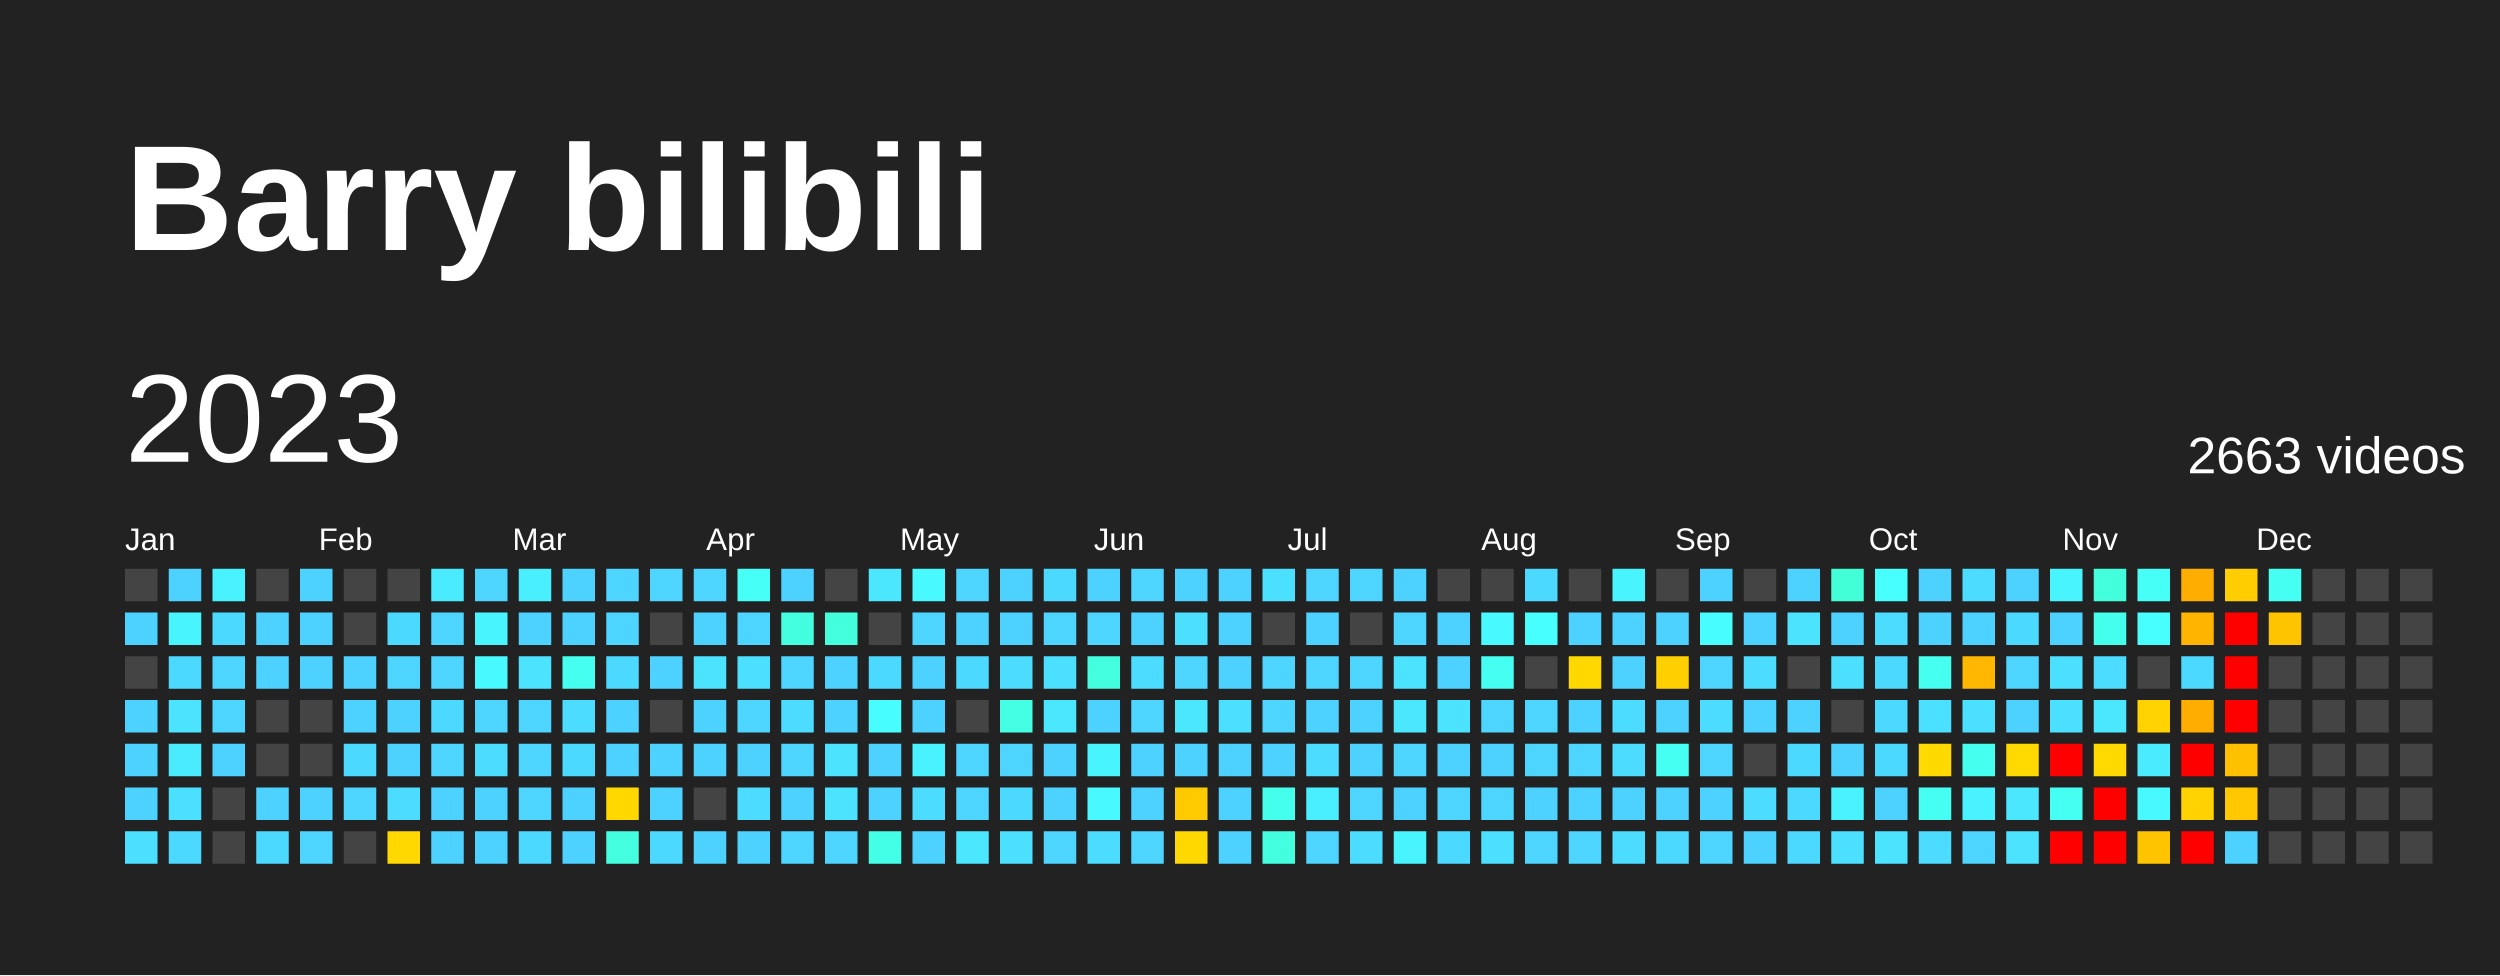
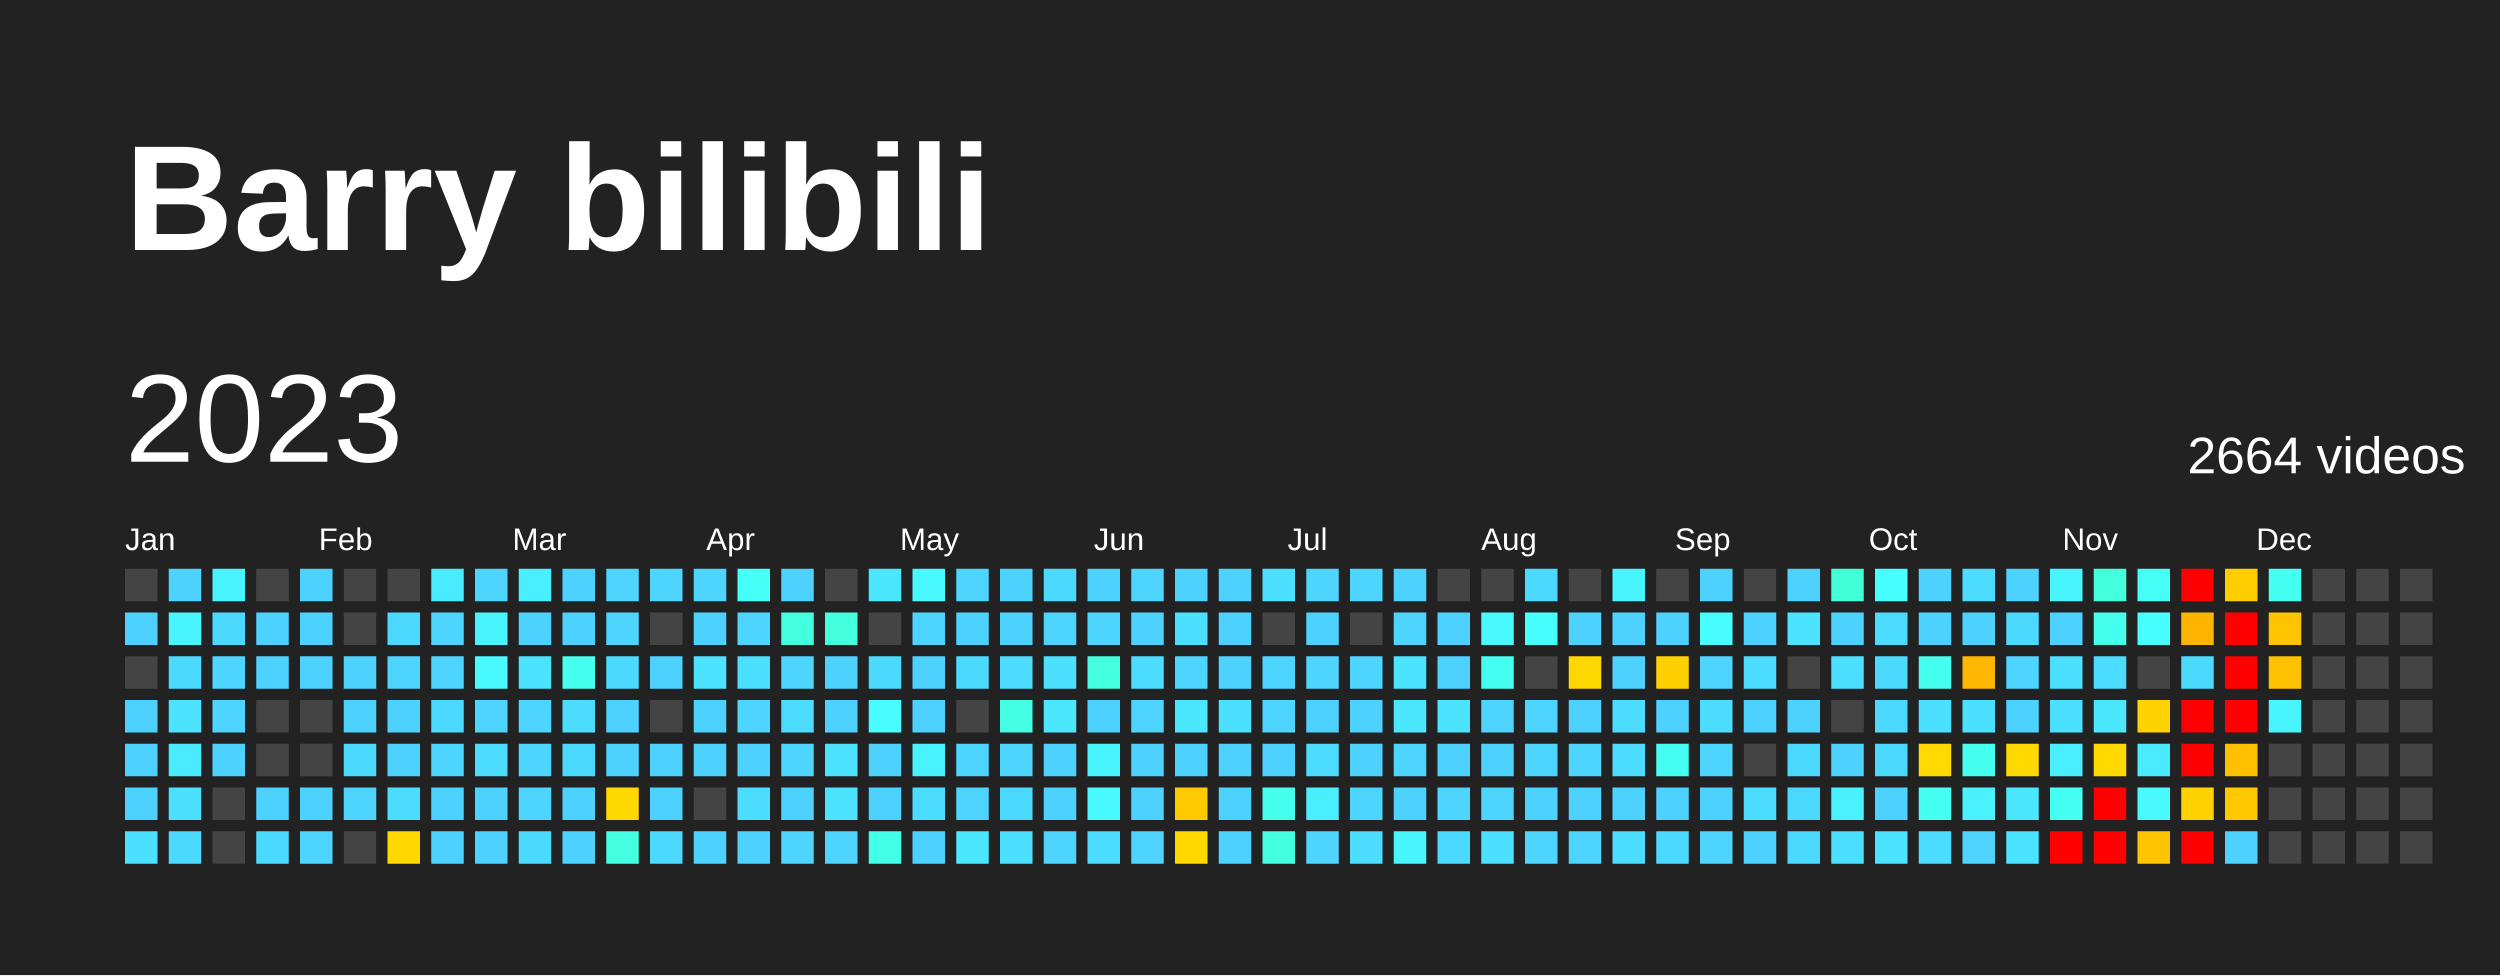
<svg xmlns="http://www.w3.org/2000/svg" baseProfile="full" height="78mm" version="1.1" viewBox="0,0,200,78" width="200mm">
  <defs />
  <rect fill="#222222" height="78" width="200" x="0" y="0" />
  <text fill="#FFFFFF" style="font-size:12px; font-family:Arial; font-weight:bold;" x="10" y="20">Barry bilibili</text>
  <text dominant-baseline="hanging" fill="#FFFFFF" style="font-size:10.0px; font-family:Arial;" x="10" y="30">2023</text>
-   <text dominant-baseline="hanging" fill="#FFFFFF" style="font-size:4.125px; font-family:Arial;" x="175" y="35">2663 videos</text>
+   <text dominant-baseline="hanging" fill="#FFFFFF" style="font-size:4.125px; font-family:Arial;" x="175" y="35">2664 videos</text>
  <text fill="#FFFFFF" style="font-size:2.5px; font-family:Arial" x="10.0" y="44">Jan</text>
  <text fill="#FFFFFF" style="font-size:2.5px; font-family:Arial" x="25.5" y="44">Feb</text>
  <text fill="#FFFFFF" style="font-size:2.5px; font-family:Arial" x="41.0" y="44">Mar</text>
  <text fill="#FFFFFF" style="font-size:2.5px; font-family:Arial" x="56.5" y="44">Apr</text>
  <text fill="#FFFFFF" style="font-size:2.5px; font-family:Arial" x="72.0" y="44">May</text>
  <text fill="#FFFFFF" style="font-size:2.5px; font-family:Arial" x="87.5" y="44">Jun</text>
  <text fill="#FFFFFF" style="font-size:2.5px; font-family:Arial" x="103.0" y="44">Jul</text>
  <text fill="#FFFFFF" style="font-size:2.5px; font-family:Arial" x="118.5" y="44">Aug</text>
  <text fill="#FFFFFF" style="font-size:2.5px; font-family:Arial" x="134.0" y="44">Sep</text>
  <text fill="#FFFFFF" style="font-size:2.5px; font-family:Arial" x="149.5" y="44">Oct</text>
  <text fill="#FFFFFF" style="font-size:2.5px; font-family:Arial" x="165.0" y="44">Nov</text>
  <text fill="#FFFFFF" style="font-size:2.5px; font-family:Arial" x="180.5" y="44">Dec</text>
  <rect fill="#444444" height="2.6" width="2.6" x="10.0" y="45.5" />
  <rect fill="#4dd2ff" height="2.6" width="2.6" x="10.0" y="49.0" />
  <rect fill="#444444" height="2.6" width="2.6" x="10.0" y="52.5" />
  <rect fill="#4dd2ff" height="2.6" width="2.6" x="10.0" y="56.0" />
  <rect fill="#4dd2ff" height="2.6" width="2.6" x="10.0" y="59.5" />
  <rect fill="#4dd2ff" height="2.6" width="2.6" x="10.0" y="63.0" />
  <rect fill="#4be0ff" height="2.6" width="2.6" x="10.0" y="66.5" />
  <rect fill="#4dd2ff" height="2.6" width="2.6" x="13.5" y="45.5" />
  <rect fill="#48f5ff" height="2.6" width="2.6" x="13.5" y="49.0" />
  <rect fill="#4cd9ff" height="2.6" width="2.6" x="13.5" y="52.5" />
  <rect fill="#4be3ff" height="2.6" width="2.6" x="13.5" y="56.0" />
  <rect fill="#4aeaff" height="2.6" width="2.6" x="13.5" y="59.5" />
  <rect fill="#4be0ff" height="2.6" width="2.6" x="13.5" y="63.0" />
  <rect fill="#4cd9ff" height="2.6" width="2.6" x="13.5" y="66.5" />
  <rect fill="#49f2ff" height="2.6" width="2.6" x="17.0" y="45.5" />
  <rect fill="#4cd9ff" height="2.6" width="2.6" x="17.0" y="49.0" />
  <rect fill="#4dd5ff" height="2.6" width="2.6" x="17.0" y="52.5" />
  <rect fill="#4dd5ff" height="2.6" width="2.6" x="17.0" y="56.0" />
  <rect fill="#4dd2ff" height="2.6" width="2.6" x="17.0" y="59.5" />
  <rect fill="#444444" height="2.6" width="2.6" x="17.0" y="63.0" />
  <rect fill="#444444" height="2.6" width="2.6" x="17.0" y="66.5" />
  <rect fill="#444444" height="2.6" width="2.6" x="20.5" y="45.5" />
  <rect fill="#4dd2ff" height="2.6" width="2.6" x="20.5" y="49.0" />
  <rect fill="#4dd2ff" height="2.6" width="2.6" x="20.5" y="52.5" />
  <rect fill="#444444" height="2.6" width="2.6" x="20.5" y="56.0" />
  <rect fill="#444444" height="2.6" width="2.6" x="20.5" y="59.5" />
  <rect fill="#4dd2ff" height="2.6" width="2.6" x="20.5" y="63.0" />
  <rect fill="#4cd9ff" height="2.6" width="2.6" x="20.5" y="66.5" />
  <rect fill="#4dd2ff" height="2.6" width="2.6" x="24.0" y="45.5" />
  <rect fill="#4dd2ff" height="2.6" width="2.6" x="24.0" y="49.0" />
  <rect fill="#4dd2ff" height="2.6" width="2.6" x="24.0" y="52.5" />
  <rect fill="#444444" height="2.6" width="2.6" x="24.0" y="56.0" />
  <rect fill="#444444" height="2.6" width="2.6" x="24.0" y="59.5" />
  <rect fill="#4dd2ff" height="2.6" width="2.6" x="24.0" y="63.0" />
  <rect fill="#4dd5ff" height="2.6" width="2.6" x="24.0" y="66.5" />
  <rect fill="#444444" height="2.6" width="2.6" x="27.5" y="45.5" />
  <rect fill="#444444" height="2.6" width="2.6" x="27.5" y="49.0" />
  <rect fill="#4dd2ff" height="2.6" width="2.6" x="27.5" y="52.5" />
  <rect fill="#4dd2ff" height="2.6" width="2.6" x="27.5" y="56.0" />
  <rect fill="#4cd9ff" height="2.6" width="2.6" x="27.5" y="59.5" />
  <rect fill="#4dd5ff" height="2.6" width="2.6" x="27.5" y="63.0" />
  <rect fill="#444444" height="2.6" width="2.6" x="27.5" y="66.5" />
  <rect fill="#444444" height="2.6" width="2.6" x="31.0" y="45.5" />
  <rect fill="#4cd9ff" height="2.6" width="2.6" x="31.0" y="49.0" />
  <rect fill="#4dd5ff" height="2.6" width="2.6" x="31.0" y="52.5" />
  <rect fill="#4dd2ff" height="2.6" width="2.6" x="31.0" y="56.0" />
  <rect fill="#4dd2ff" height="2.6" width="2.6" x="31.0" y="59.5" />
  <rect fill="#4cdcff" height="2.6" width="2.6" x="31.0" y="63.0" />
  <rect fill="#ffd800" height="2.6" width="2.6" x="31.0" y="66.5" />
  <rect fill="#4aeaff" height="2.6" width="2.6" x="34.5" y="45.5" />
  <rect fill="#4dd5ff" height="2.6" width="2.6" x="34.5" y="49.0" />
  <rect fill="#4dd5ff" height="2.6" width="2.6" x="34.5" y="52.5" />
  <rect fill="#4cd9ff" height="2.6" width="2.6" x="34.5" y="56.0" />
  <rect fill="#4dd5ff" height="2.6" width="2.6" x="34.5" y="59.5" />
  <rect fill="#4dd2ff" height="2.6" width="2.6" x="34.5" y="63.0" />
  <rect fill="#4dd2ff" height="2.6" width="2.6" x="34.5" y="66.5" />
  <rect fill="#4dd5ff" height="2.6" width="2.6" x="38.0" y="45.5" />
  <rect fill="#48f5ff" height="2.6" width="2.6" x="38.0" y="49.0" />
  <rect fill="#48f9ff" height="2.6" width="2.6" x="38.0" y="52.5" />
  <rect fill="#4dd5ff" height="2.6" width="2.6" x="38.0" y="56.0" />
  <rect fill="#4cdcff" height="2.6" width="2.6" x="38.0" y="59.5" />
  <rect fill="#4dd2ff" height="2.6" width="2.6" x="38.0" y="63.0" />
  <rect fill="#4dd2ff" height="2.6" width="2.6" x="38.0" y="66.5" />
  <rect fill="#49eeff" height="2.6" width="2.6" x="41.5" y="45.5" />
  <rect fill="#4dd2ff" height="2.6" width="2.6" x="41.5" y="49.0" />
  <rect fill="#4be3ff" height="2.6" width="2.6" x="41.5" y="52.5" />
  <rect fill="#4dd5ff" height="2.6" width="2.6" x="41.5" y="56.0" />
  <rect fill="#4dd5ff" height="2.6" width="2.6" x="41.5" y="59.5" />
  <rect fill="#4dd5ff" height="2.6" width="2.6" x="41.5" y="63.0" />
  <rect fill="#4cd9ff" height="2.6" width="2.6" x="41.5" y="66.5" />
  <rect fill="#4dd2ff" height="2.6" width="2.6" x="45.0" y="45.5" />
  <rect fill="#4dd2ff" height="2.6" width="2.6" x="45.0" y="49.0" />
  <rect fill="#45ffef" height="2.6" width="2.6" x="45.0" y="52.5" />
  <rect fill="#4cdcff" height="2.6" width="2.6" x="45.0" y="56.0" />
  <rect fill="#4cd9ff" height="2.6" width="2.6" x="45.0" y="59.5" />
  <rect fill="#4dd2ff" height="2.6" width="2.6" x="45.0" y="63.0" />
  <rect fill="#4dd2ff" height="2.6" width="2.6" x="45.0" y="66.5" />
  <rect fill="#4dd5ff" height="2.6" width="2.6" x="48.5" y="45.5" />
  <rect fill="#4dd5ff" height="2.6" width="2.6" x="48.5" y="49.0" />
  <rect fill="#4cd9ff" height="2.6" width="2.6" x="48.5" y="52.5" />
  <rect fill="#4dd2ff" height="2.6" width="2.6" x="48.5" y="56.0" />
  <rect fill="#4dd2ff" height="2.6" width="2.6" x="48.5" y="59.5" />
  <rect fill="#ffd800" height="2.6" width="2.6" x="48.5" y="63.0" />
  <rect fill="#43ffe0" height="2.6" width="2.6" x="48.5" y="66.5" />
  <rect fill="#4dd5ff" height="2.6" width="2.6" x="52.0" y="45.5" />
  <rect fill="#444444" height="2.6" width="2.6" x="52.0" y="49.0" />
  <rect fill="#4dd2ff" height="2.6" width="2.6" x="52.0" y="52.5" />
  <rect fill="#444444" height="2.6" width="2.6" x="52.0" y="56.0" />
  <rect fill="#4dd2ff" height="2.6" width="2.6" x="52.0" y="59.5" />
  <rect fill="#4dd2ff" height="2.6" width="2.6" x="52.0" y="63.0" />
  <rect fill="#4cd9ff" height="2.6" width="2.6" x="52.0" y="66.5" />
  <rect fill="#4dd5ff" height="2.6" width="2.6" x="55.5" y="45.5" />
  <rect fill="#4dd2ff" height="2.6" width="2.6" x="55.5" y="49.0" />
  <rect fill="#4be3ff" height="2.6" width="2.6" x="55.5" y="52.5" />
  <rect fill="#4dd2ff" height="2.6" width="2.6" x="55.5" y="56.0" />
  <rect fill="#4dd2ff" height="2.6" width="2.6" x="55.5" y="59.5" />
  <rect fill="#444444" height="2.6" width="2.6" x="55.5" y="63.0" />
  <rect fill="#4dd2ff" height="2.6" width="2.6" x="55.5" y="66.5" />
  <rect fill="#46fff6" height="2.6" width="2.6" x="59.0" y="45.5" />
  <rect fill="#4dd5ff" height="2.6" width="2.6" x="59.0" y="49.0" />
  <rect fill="#4be0ff" height="2.6" width="2.6" x="59.0" y="52.5" />
  <rect fill="#4dd5ff" height="2.6" width="2.6" x="59.0" y="56.0" />
  <rect fill="#4dd2ff" height="2.6" width="2.6" x="59.0" y="59.5" />
  <rect fill="#4cdcff" height="2.6" width="2.6" x="59.0" y="63.0" />
  <rect fill="#4dd2ff" height="2.6" width="2.6" x="59.0" y="66.5" />
  <rect fill="#4dd2ff" height="2.6" width="2.6" x="62.5" y="45.5" />
  <rect fill="#43ffe0" height="2.6" width="2.6" x="62.5" y="49.0" />
  <rect fill="#4dd5ff" height="2.6" width="2.6" x="62.5" y="52.5" />
  <rect fill="#4cdcff" height="2.6" width="2.6" x="62.5" y="56.0" />
  <rect fill="#4dd5ff" height="2.6" width="2.6" x="62.5" y="59.5" />
  <rect fill="#4dd2ff" height="2.6" width="2.6" x="62.5" y="63.0" />
  <rect fill="#4dd5ff" height="2.6" width="2.6" x="62.5" y="66.5" />
  <rect fill="#444444" height="2.6" width="2.6" x="66.0" y="45.5" />
  <rect fill="#43ffdc" height="2.6" width="2.6" x="66.0" y="49.0" />
  <rect fill="#4dd2ff" height="2.6" width="2.6" x="66.0" y="52.5" />
  <rect fill="#4dd2ff" height="2.6" width="2.6" x="66.0" y="56.0" />
  <rect fill="#4be3ff" height="2.6" width="2.6" x="66.0" y="59.5" />
  <rect fill="#4be3ff" height="2.6" width="2.6" x="66.0" y="63.0" />
  <rect fill="#4dd5ff" height="2.6" width="2.6" x="66.0" y="66.5" />
  <rect fill="#4ae7ff" height="2.6" width="2.6" x="69.5" y="45.5" />
  <rect fill="#444444" height="2.6" width="2.6" x="69.5" y="49.0" />
  <rect fill="#4cd9ff" height="2.6" width="2.6" x="69.5" y="52.5" />
  <rect fill="#47fdff" height="2.6" width="2.6" x="69.5" y="56.0" />
  <rect fill="#4dd2ff" height="2.6" width="2.6" x="69.5" y="59.5" />
  <rect fill="#4dd2ff" height="2.6" width="2.6" x="69.5" y="63.0" />
  <rect fill="#44ffe7" height="2.6" width="2.6" x="69.5" y="66.5" />
  <rect fill="#48f9ff" height="2.6" width="2.6" x="73.0" y="45.5" />
  <rect fill="#4dd5ff" height="2.6" width="2.6" x="73.0" y="49.0" />
  <rect fill="#4dd2ff" height="2.6" width="2.6" x="73.0" y="52.5" />
  <rect fill="#4dd2ff" height="2.6" width="2.6" x="73.0" y="56.0" />
  <rect fill="#49f2ff" height="2.6" width="2.6" x="73.0" y="59.5" />
  <rect fill="#4cdcff" height="2.6" width="2.6" x="73.0" y="63.0" />
  <rect fill="#4dd2ff" height="2.6" width="2.6" x="73.0" y="66.5" />
  <rect fill="#4dd5ff" height="2.6" width="2.6" x="76.5" y="45.5" />
  <rect fill="#4dd2ff" height="2.6" width="2.6" x="76.5" y="49.0" />
  <rect fill="#4cd9ff" height="2.6" width="2.6" x="76.5" y="52.5" />
  <rect fill="#444444" height="2.6" width="2.6" x="76.5" y="56.0" />
  <rect fill="#4dd5ff" height="2.6" width="2.6" x="76.5" y="59.5" />
  <rect fill="#4dd5ff" height="2.6" width="2.6" x="76.5" y="63.0" />
  <rect fill="#4ae7ff" height="2.6" width="2.6" x="76.5" y="66.5" />
  <rect fill="#4dd2ff" height="2.6" width="2.6" x="80.0" y="45.5" />
  <rect fill="#4dd2ff" height="2.6" width="2.6" x="80.0" y="49.0" />
  <rect fill="#4cdcff" height="2.6" width="2.6" x="80.0" y="52.5" />
  <rect fill="#44ffe4" height="2.6" width="2.6" x="80.0" y="56.0" />
  <rect fill="#4dd5ff" height="2.6" width="2.6" x="80.0" y="59.5" />
  <rect fill="#4cd9ff" height="2.6" width="2.6" x="80.0" y="63.0" />
  <rect fill="#4be0ff" height="2.6" width="2.6" x="80.0" y="66.5" />
  <rect fill="#4cd9ff" height="2.6" width="2.6" x="83.5" y="45.5" />
  <rect fill="#4dd5ff" height="2.6" width="2.6" x="83.5" y="49.0" />
  <rect fill="#4be0ff" height="2.6" width="2.6" x="83.5" y="52.5" />
  <rect fill="#4ae7ff" height="2.6" width="2.6" x="83.5" y="56.0" />
  <rect fill="#4dd2ff" height="2.6" width="2.6" x="83.5" y="59.5" />
  <rect fill="#4dd2ff" height="2.6" width="2.6" x="83.5" y="63.0" />
  <rect fill="#4dd5ff" height="2.6" width="2.6" x="83.5" y="66.5" />
  <rect fill="#4dd2ff" height="2.6" width="2.6" x="87.0" y="45.5" />
  <rect fill="#4dd5ff" height="2.6" width="2.6" x="87.0" y="49.0" />
  <rect fill="#43ffe0" height="2.6" width="2.6" x="87.0" y="52.5" />
  <rect fill="#4dd2ff" height="2.6" width="2.6" x="87.0" y="56.0" />
  <rect fill="#48f5ff" height="2.6" width="2.6" x="87.0" y="59.5" />
  <rect fill="#48f9ff" height="2.6" width="2.6" x="87.0" y="63.0" />
  <rect fill="#4cdcff" height="2.6" width="2.6" x="87.0" y="66.5" />
  <rect fill="#4dd5ff" height="2.6" width="2.6" x="90.5" y="45.5" />
  <rect fill="#4dd2ff" height="2.6" width="2.6" x="90.5" y="49.0" />
  <rect fill="#4cdcff" height="2.6" width="2.6" x="90.5" y="52.5" />
  <rect fill="#4dd5ff" height="2.6" width="2.6" x="90.5" y="56.0" />
  <rect fill="#4dd2ff" height="2.6" width="2.6" x="90.5" y="59.5" />
  <rect fill="#4dd2ff" height="2.6" width="2.6" x="90.5" y="63.0" />
  <rect fill="#4dd5ff" height="2.6" width="2.6" x="90.5" y="66.5" />
  <rect fill="#4dd2ff" height="2.6" width="2.6" x="94.0" y="45.5" />
  <rect fill="#4be0ff" height="2.6" width="2.6" x="94.0" y="49.0" />
  <rect fill="#4dd5ff" height="2.6" width="2.6" x="94.0" y="52.5" />
  <rect fill="#4ae7ff" height="2.6" width="2.6" x="94.0" y="56.0" />
  <rect fill="#4dd2ff" height="2.6" width="2.6" x="94.0" y="59.5" />
  <rect fill="#ffcb00" height="2.6" width="2.6" x="94.0" y="63.0" />
  <rect fill="#ffd800" height="2.6" width="2.6" x="94.0" y="66.5" />
  <rect fill="#4dd2ff" height="2.6" width="2.6" x="97.5" y="45.5" />
  <rect fill="#4dd2ff" height="2.6" width="2.6" x="97.5" y="49.0" />
  <rect fill="#4dd2ff" height="2.6" width="2.6" x="97.5" y="52.5" />
  <rect fill="#4be0ff" height="2.6" width="2.6" x="97.5" y="56.0" />
  <rect fill="#4dd2ff" height="2.6" width="2.6" x="97.5" y="59.5" />
  <rect fill="#4dd2ff" height="2.6" width="2.6" x="97.5" y="63.0" />
  <rect fill="#4dd2ff" height="2.6" width="2.6" x="97.5" y="66.5" />
  <rect fill="#4be0ff" height="2.6" width="2.6" x="101.0" y="45.5" />
  <rect fill="#444444" height="2.6" width="2.6" x="101.0" y="49.0" />
  <rect fill="#4dd5ff" height="2.6" width="2.6" x="101.0" y="52.5" />
  <rect fill="#4dd5ff" height="2.6" width="2.6" x="101.0" y="56.0" />
  <rect fill="#4dd2ff" height="2.6" width="2.6" x="101.0" y="59.5" />
  <rect fill="#44ffeb" height="2.6" width="2.6" x="101.0" y="63.0" />
  <rect fill="#43ffe0" height="2.6" width="2.6" x="101.0" y="66.5" />
  <rect fill="#4dd5ff" height="2.6" width="2.6" x="104.5" y="45.5" />
  <rect fill="#4dd2ff" height="2.6" width="2.6" x="104.5" y="49.0" />
  <rect fill="#4dd5ff" height="2.6" width="2.6" x="104.5" y="52.5" />
  <rect fill="#4dd2ff" height="2.6" width="2.6" x="104.5" y="56.0" />
  <rect fill="#4cdcff" height="2.6" width="2.6" x="104.5" y="59.5" />
  <rect fill="#49eeff" height="2.6" width="2.6" x="104.5" y="63.0" />
  <rect fill="#4dd5ff" height="2.6" width="2.6" x="104.5" y="66.5" />
  <rect fill="#4dd5ff" height="2.6" width="2.6" x="108.0" y="45.5" />
  <rect fill="#444444" height="2.6" width="2.6" x="108.0" y="49.0" />
  <rect fill="#4dd5ff" height="2.6" width="2.6" x="108.0" y="52.5" />
  <rect fill="#4dd2ff" height="2.6" width="2.6" x="108.0" y="56.0" />
  <rect fill="#4dd2ff" height="2.6" width="2.6" x="108.0" y="59.5" />
  <rect fill="#4dd5ff" height="2.6" width="2.6" x="108.0" y="63.0" />
  <rect fill="#4cdcff" height="2.6" width="2.6" x="108.0" y="66.5" />
  <rect fill="#4dd2ff" height="2.6" width="2.6" x="111.5" y="45.5" />
  <rect fill="#4dd5ff" height="2.6" width="2.6" x="111.5" y="49.0" />
  <rect fill="#4be3ff" height="2.6" width="2.6" x="111.5" y="52.5" />
  <rect fill="#4ae7ff" height="2.6" width="2.6" x="111.5" y="56.0" />
  <rect fill="#4dd5ff" height="2.6" width="2.6" x="111.5" y="59.5" />
  <rect fill="#4dd2ff" height="2.6" width="2.6" x="111.5" y="63.0" />
  <rect fill="#48f5ff" height="2.6" width="2.6" x="111.5" y="66.5" />
  <rect fill="#444444" height="2.6" width="2.6" x="115.0" y="45.5" />
  <rect fill="#4dd2ff" height="2.6" width="2.6" x="115.0" y="49.0" />
  <rect fill="#4dd2ff" height="2.6" width="2.6" x="115.0" y="52.5" />
  <rect fill="#4be3ff" height="2.6" width="2.6" x="115.0" y="56.0" />
  <rect fill="#4dd2ff" height="2.6" width="2.6" x="115.0" y="59.5" />
  <rect fill="#4dd5ff" height="2.6" width="2.6" x="115.0" y="63.0" />
  <rect fill="#4cd9ff" height="2.6" width="2.6" x="115.0" y="66.5" />
  <rect fill="#444444" height="2.6" width="2.6" x="118.5" y="45.5" />
  <rect fill="#48f9ff" height="2.6" width="2.6" x="118.5" y="49.0" />
  <rect fill="#45fff3" height="2.6" width="2.6" x="118.5" y="52.5" />
  <rect fill="#4dd5ff" height="2.6" width="2.6" x="118.5" y="56.0" />
  <rect fill="#4dd2ff" height="2.6" width="2.6" x="118.5" y="59.5" />
  <rect fill="#4dd5ff" height="2.6" width="2.6" x="118.5" y="63.0" />
  <rect fill="#4be0ff" height="2.6" width="2.6" x="118.5" y="66.5" />
  <rect fill="#4cd9ff" height="2.6" width="2.6" x="122.0" y="45.5" />
  <rect fill="#47fffe" height="2.6" width="2.6" x="122.0" y="49.0" />
  <rect fill="#444444" height="2.6" width="2.6" x="122.0" y="52.5" />
  <rect fill="#4dd5ff" height="2.6" width="2.6" x="122.0" y="56.0" />
  <rect fill="#4dd5ff" height="2.6" width="2.6" x="122.0" y="59.5" />
  <rect fill="#4dd2ff" height="2.6" width="2.6" x="122.0" y="63.0" />
  <rect fill="#4dd5ff" height="2.6" width="2.6" x="122.0" y="66.5" />
  <rect fill="#444444" height="2.6" width="2.6" x="125.5" y="45.5" />
  <rect fill="#4dd2ff" height="2.6" width="2.6" x="125.5" y="49.0" />
  <rect fill="#ffd800" height="2.6" width="2.6" x="125.5" y="52.5" />
  <rect fill="#4dd2ff" height="2.6" width="2.6" x="125.5" y="56.0" />
  <rect fill="#4dd5ff" height="2.6" width="2.6" x="125.5" y="59.5" />
  <rect fill="#4dd2ff" height="2.6" width="2.6" x="125.5" y="63.0" />
  <rect fill="#4dd5ff" height="2.6" width="2.6" x="125.5" y="66.5" />
  <rect fill="#48f5ff" height="2.6" width="2.6" x="129.0" y="45.5" />
  <rect fill="#4dd2ff" height="2.6" width="2.6" x="129.0" y="49.0" />
  <rect fill="#4dd2ff" height="2.6" width="2.6" x="129.0" y="52.5" />
  <rect fill="#4cdcff" height="2.6" width="2.6" x="129.0" y="56.0" />
  <rect fill="#4cdcff" height="2.6" width="2.6" x="129.0" y="59.5" />
  <rect fill="#4dd2ff" height="2.6" width="2.6" x="129.0" y="63.0" />
  <rect fill="#4cdcff" height="2.6" width="2.6" x="129.0" y="66.5" />
  <rect fill="#444444" height="2.6" width="2.6" x="132.5" y="45.5" />
  <rect fill="#4dd2ff" height="2.6" width="2.6" x="132.5" y="49.0" />
  <rect fill="#ffd000" height="2.6" width="2.6" x="132.5" y="52.5" />
  <rect fill="#4dd2ff" height="2.6" width="2.6" x="132.5" y="56.0" />
  <rect fill="#45fff3" height="2.6" width="2.6" x="132.5" y="59.5" />
  <rect fill="#4dd2ff" height="2.6" width="2.6" x="132.5" y="63.0" />
  <rect fill="#4cd9ff" height="2.6" width="2.6" x="132.5" y="66.5" />
  <rect fill="#4dd2ff" height="2.6" width="2.6" x="136.0" y="45.5" />
  <rect fill="#47fdff" height="2.6" width="2.6" x="136.0" y="49.0" />
  <rect fill="#4dd5ff" height="2.6" width="2.6" x="136.0" y="52.5" />
  <rect fill="#4cdcff" height="2.6" width="2.6" x="136.0" y="56.0" />
  <rect fill="#4dd5ff" height="2.6" width="2.6" x="136.0" y="59.5" />
  <rect fill="#4dd2ff" height="2.6" width="2.6" x="136.0" y="63.0" />
  <rect fill="#4dd5ff" height="2.6" width="2.6" x="136.0" y="66.5" />
  <rect fill="#444444" height="2.6" width="2.6" x="139.5" y="45.5" />
  <rect fill="#4dd2ff" height="2.6" width="2.6" x="139.5" y="49.0" />
  <rect fill="#4cdcff" height="2.6" width="2.6" x="139.5" y="52.5" />
  <rect fill="#4dd2ff" height="2.6" width="2.6" x="139.5" y="56.0" />
  <rect fill="#444444" height="2.6" width="2.6" x="139.5" y="59.5" />
  <rect fill="#4cdcff" height="2.6" width="2.6" x="139.5" y="63.0" />
  <rect fill="#4dd2ff" height="2.6" width="2.6" x="139.5" y="66.5" />
  <rect fill="#4dd2ff" height="2.6" width="2.6" x="143.0" y="45.5" />
  <rect fill="#4be3ff" height="2.6" width="2.6" x="143.0" y="49.0" />
  <rect fill="#444444" height="2.6" width="2.6" x="143.0" y="52.5" />
  <rect fill="#4dd2ff" height="2.6" width="2.6" x="143.0" y="56.0" />
  <rect fill="#4cd9ff" height="2.6" width="2.6" x="143.0" y="59.5" />
  <rect fill="#4cd9ff" height="2.6" width="2.6" x="143.0" y="63.0" />
  <rect fill="#4cd9ff" height="2.6" width="2.6" x="143.0" y="66.5" />
  <rect fill="#42ffd8" height="2.6" width="2.6" x="146.5" y="45.5" />
  <rect fill="#4dd2ff" height="2.6" width="2.6" x="146.5" y="49.0" />
  <rect fill="#4be0ff" height="2.6" width="2.6" x="146.5" y="52.5" />
  <rect fill="#444444" height="2.6" width="2.6" x="146.5" y="56.0" />
  <rect fill="#4dd2ff" height="2.6" width="2.6" x="146.5" y="59.5" />
  <rect fill="#49f2ff" height="2.6" width="2.6" x="146.5" y="63.0" />
  <rect fill="#4be0ff" height="2.6" width="2.6" x="146.5" y="66.5" />
  <rect fill="#47fffe" height="2.6" width="2.6" x="150.0" y="45.5" />
  <rect fill="#4cdcff" height="2.6" width="2.6" x="150.0" y="49.0" />
  <rect fill="#4cd9ff" height="2.6" width="2.6" x="150.0" y="52.5" />
  <rect fill="#4cd9ff" height="2.6" width="2.6" x="150.0" y="56.0" />
  <rect fill="#4cd9ff" height="2.6" width="2.6" x="150.0" y="59.5" />
  <rect fill="#4dd2ff" height="2.6" width="2.6" x="150.0" y="63.0" />
  <rect fill="#4be3ff" height="2.6" width="2.6" x="150.0" y="66.5" />
  <rect fill="#4dd2ff" height="2.6" width="2.6" x="153.5" y="45.5" />
  <rect fill="#4dd2ff" height="2.6" width="2.6" x="153.5" y="49.0" />
  <rect fill="#45ffef" height="2.6" width="2.6" x="153.5" y="52.5" />
  <rect fill="#4be0ff" height="2.6" width="2.6" x="153.5" y="56.0" />
  <rect fill="#ffd900" height="2.6" width="2.6" x="153.5" y="59.5" />
  <rect fill="#45fff3" height="2.6" width="2.6" x="153.5" y="63.0" />
  <rect fill="#4cdcff" height="2.6" width="2.6" x="153.5" y="66.5" />
  <rect fill="#4cdcff" height="2.6" width="2.6" x="157.0" y="45.5" />
  <rect fill="#4dd2ff" height="2.6" width="2.6" x="157.0" y="49.0" />
  <rect fill="#ffb700" height="2.6" width="2.6" x="157.0" y="52.5" />
  <rect fill="#4be0ff" height="2.6" width="2.6" x="157.0" y="56.0" />
  <rect fill="#45ffef" height="2.6" width="2.6" x="157.0" y="59.5" />
  <rect fill="#49f2ff" height="2.6" width="2.6" x="157.0" y="63.0" />
  <rect fill="#4dd5ff" height="2.6" width="2.6" x="157.0" y="66.5" />
  <rect fill="#4dd2ff" height="2.6" width="2.6" x="160.5" y="45.5" />
  <rect fill="#4cd9ff" height="2.6" width="2.6" x="160.5" y="49.0" />
  <rect fill="#4dd5ff" height="2.6" width="2.6" x="160.5" y="52.5" />
  <rect fill="#4dd2ff" height="2.6" width="2.6" x="160.5" y="56.0" />
  <rect fill="#ffd900" height="2.6" width="2.6" x="160.5" y="59.5" />
  <rect fill="#4ae7ff" height="2.6" width="2.6" x="160.5" y="63.0" />
  <rect fill="#4be3ff" height="2.6" width="2.6" x="160.5" y="66.5" />
  <rect fill="#48f5ff" height="2.6" width="2.6" x="164.0" y="45.5" />
  <rect fill="#4dd2ff" height="2.6" width="2.6" x="164.0" y="49.0" />
  <rect fill="#4be0ff" height="2.6" width="2.6" x="164.0" y="52.5" />
  <rect fill="#4be0ff" height="2.6" width="2.6" x="164.0" y="56.0" />
-   <rect fill="red" height="2.6" width="2.6" x="164.0" y="59.5" />
+   <rect fill="#49eeff" height="2.6" width="2.6" x="164.0" y="59.5" />
  <rect fill="#45fff3" height="2.6" width="2.6" x="164.0" y="63.0" />
  <rect fill="red" height="2.6" width="2.6" x="164.0" y="66.5" />
  <rect fill="#43ffdc" height="2.6" width="2.6" x="167.5" y="45.5" />
  <rect fill="#44ffeb" height="2.6" width="2.6" x="167.5" y="49.0" />
  <rect fill="#4cdcff" height="2.6" width="2.6" x="167.5" y="52.5" />
  <rect fill="#4ae7ff" height="2.6" width="2.6" x="167.5" y="56.0" />
  <rect fill="#ffd900" height="2.6" width="2.6" x="167.5" y="59.5" />
  <rect fill="red" height="2.6" width="2.6" x="167.5" y="63.0" />
  <rect fill="red" height="2.6" width="2.6" x="167.5" y="66.5" />
  <rect fill="#46fff6" height="2.6" width="2.6" x="171.0" y="45.5" />
  <rect fill="#47fffe" height="2.6" width="2.6" x="171.0" y="49.0" />
  <rect fill="#444444" height="2.6" width="2.6" x="171.0" y="52.5" />
  <rect fill="#ffd200" height="2.6" width="2.6" x="171.0" y="56.0" />
  <rect fill="#4aeaff" height="2.6" width="2.6" x="171.0" y="59.5" />
  <rect fill="#48f9ff" height="2.6" width="2.6" x="171.0" y="63.0" />
  <rect fill="#ffc400" height="2.6" width="2.6" x="171.0" y="66.5" />
-   <rect fill="#ffae00" height="2.6" width="2.6" x="174.5" y="45.5" />
+   <rect fill="red" height="2.6" width="2.6" x="174.5" y="45.5" />
  <rect fill="#ffb400" height="2.6" width="2.6" x="174.5" y="49.0" />
  <rect fill="#4cd9ff" height="2.6" width="2.6" x="174.5" y="52.5" />
-   <rect fill="#ffae00" height="2.6" width="2.6" x="174.5" y="56.0" />
+   <rect fill="red" height="2.6" width="2.6" x="174.5" y="56.0" />
  <rect fill="red" height="2.6" width="2.6" x="174.5" y="59.5" />
  <rect fill="#ffd200" height="2.6" width="2.6" x="174.5" y="63.0" />
  <rect fill="red" height="2.6" width="2.6" x="174.5" y="66.5" />
  <rect fill="#ffcd00" height="2.6" width="2.6" x="178.0" y="45.5" />
  <rect fill="red" height="2.6" width="2.6" x="178.0" y="49.0" />
  <rect fill="red" height="2.6" width="2.6" x="178.0" y="52.5" />
  <rect fill="red" height="2.6" width="2.6" x="178.0" y="56.0" />
  <rect fill="#ffc000" height="2.6" width="2.6" x="178.0" y="59.5" />
  <rect fill="#ffc800" height="2.6" width="2.6" x="178.0" y="63.0" />
  <rect fill="#4dd2ff" height="2.6" width="2.6" x="178.0" y="66.5" />
  <rect fill="#45fff3" height="2.6" width="2.6" x="181.5" y="45.5" />
  <rect fill="#ffc400" height="2.6" width="2.6" x="181.5" y="49.0" />
-   <rect fill="#444444" height="2.6" width="2.6" x="181.5" y="52.5" />
-   <rect fill="#444444" height="2.6" width="2.6" x="181.5" y="56.0" />
+   <rect fill="#ffc200" height="2.6" width="2.6" x="181.5" y="52.5" />
+   <rect fill="#48f5ff" height="2.6" width="2.6" x="181.5" y="56.0" />
  <rect fill="#444444" height="2.6" width="2.6" x="181.5" y="59.5" />
  <rect fill="#444444" height="2.6" width="2.6" x="181.5" y="63.0" />
  <rect fill="#444444" height="2.6" width="2.6" x="181.5" y="66.5" />
  <rect fill="#444444" height="2.6" width="2.6" x="185.0" y="45.5" />
  <rect fill="#444444" height="2.6" width="2.6" x="185.0" y="49.0" />
  <rect fill="#444444" height="2.6" width="2.6" x="185.0" y="52.5" />
  <rect fill="#444444" height="2.6" width="2.6" x="185.0" y="56.0" />
  <rect fill="#444444" height="2.6" width="2.6" x="185.0" y="59.5" />
  <rect fill="#444444" height="2.6" width="2.6" x="185.0" y="63.0" />
  <rect fill="#444444" height="2.6" width="2.6" x="185.0" y="66.5" />
  <rect fill="#444444" height="2.6" width="2.6" x="188.5" y="45.5" />
  <rect fill="#444444" height="2.6" width="2.6" x="188.5" y="49.0" />
  <rect fill="#444444" height="2.6" width="2.6" x="188.5" y="52.5" />
  <rect fill="#444444" height="2.6" width="2.6" x="188.5" y="56.0" />
  <rect fill="#444444" height="2.6" width="2.6" x="188.5" y="59.5" />
  <rect fill="#444444" height="2.6" width="2.6" x="188.5" y="63.0" />
  <rect fill="#444444" height="2.6" width="2.6" x="188.5" y="66.5" />
  <rect fill="#444444" height="2.6" width="2.6" x="192.0" y="45.5" />
  <rect fill="#444444" height="2.6" width="2.6" x="192.0" y="49.0" />
  <rect fill="#444444" height="2.6" width="2.6" x="192.0" y="52.5" />
  <rect fill="#444444" height="2.6" width="2.6" x="192.0" y="56.0" />
  <rect fill="#444444" height="2.6" width="2.6" x="192.0" y="59.5" />
  <rect fill="#444444" height="2.6" width="2.6" x="192.0" y="63.0" />
  <rect fill="#444444" height="2.6" width="2.6" x="192.0" y="66.5" />
</svg>
